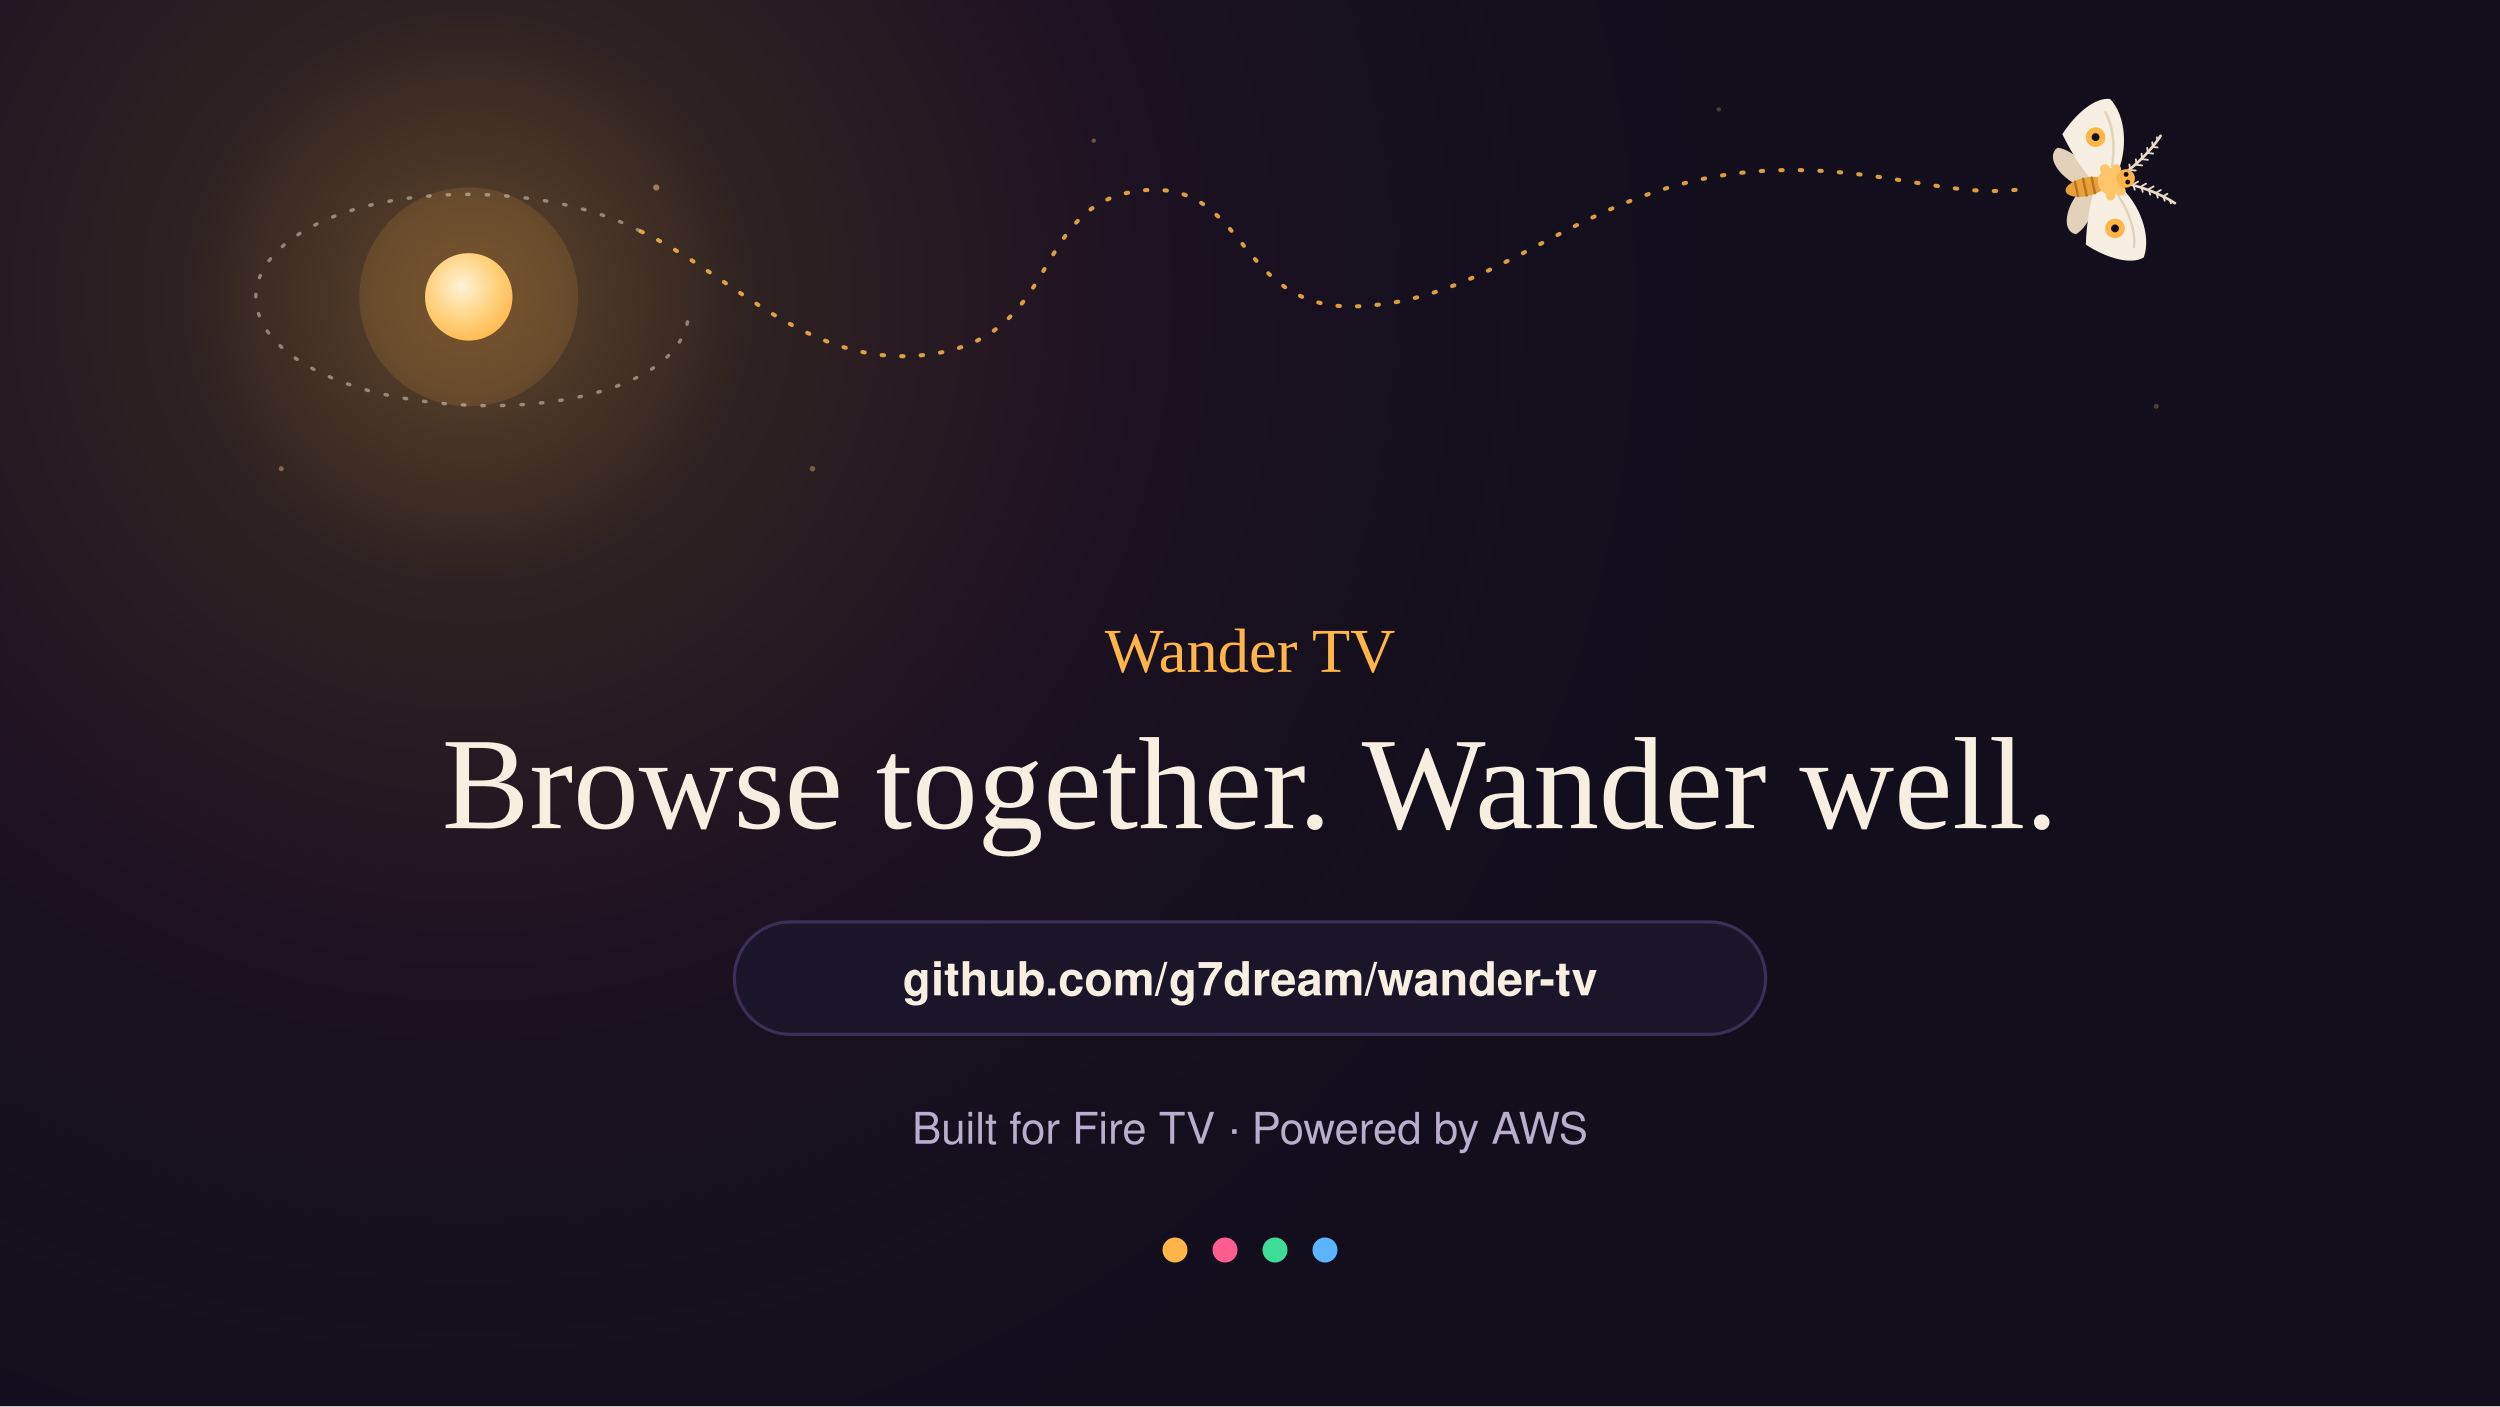
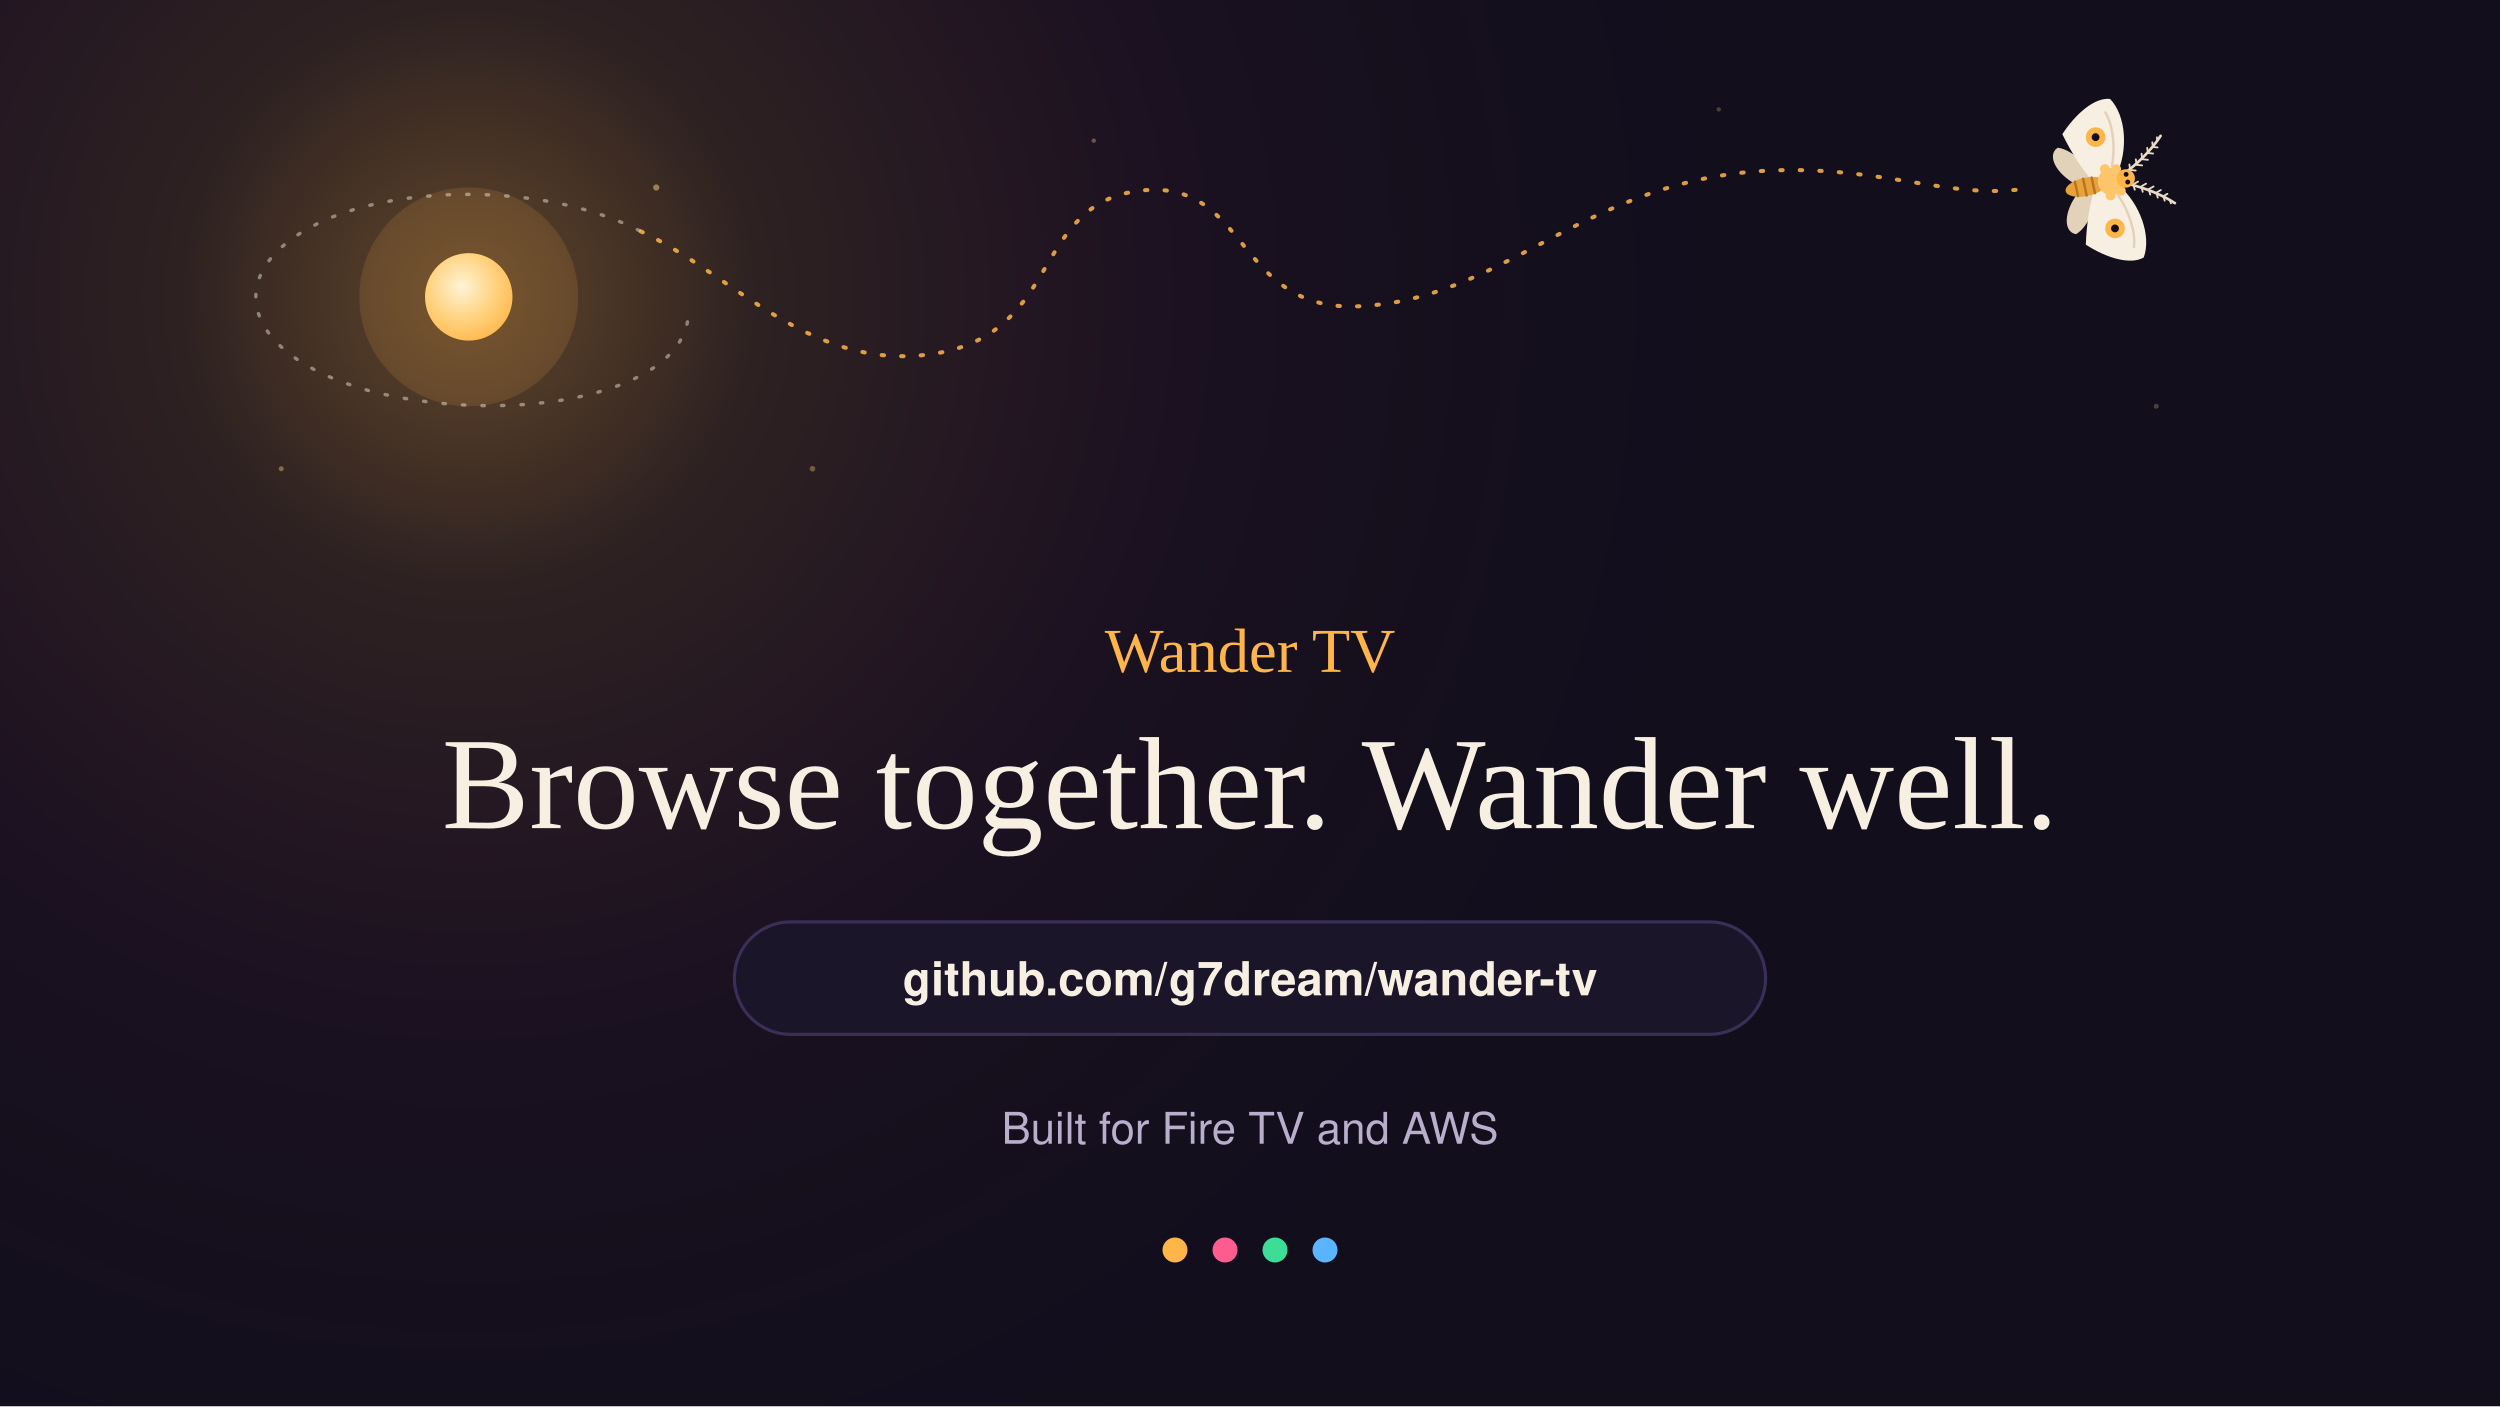
<svg xmlns="http://www.w3.org/2000/svg" width="1600" height="900" viewBox="0 0 1600 900">
  <defs>
    <style>
      @font-face { font-family: "Young Serif"; src: url("../app/src/main/assets/fonts/YoungSerif-Regular.ttf"); }
      @font-face { font-family: "Atkinson Hyperlegible"; font-weight: 400; src: url("../app/src/main/assets/fonts/AtkinsonHyperlegible-Regular.ttf"); }
      @font-face { font-family: "Atkinson Hyperlegible"; font-weight: 700; src: url("../app/src/main/assets/fonts/AtkinsonHyperlegible-Bold.ttf"); }
      .d { font-family: "Young Serif", Georgia, "Times New Roman", serif; }
      .b { font-family: "Atkinson Hyperlegible", "Segoe UI", Helvetica, Arial, sans-serif; }
    </style>
    <radialGradient id="glow" cx="300" cy="190" r="900" gradientUnits="userSpaceOnUse">
      <stop offset="0" stop-color="#FFB547" stop-opacity="0.34" />
      <stop offset="0.2" stop-color="#FFB547" stop-opacity="0.12" />
      <stop offset="0.55" stop-color="#FF5D8F" stop-opacity="0.03" />
      <stop offset="1" stop-color="#120E1C" stop-opacity="0" />
    </radialGradient>
    <radialGradient id="bulb" cx="0.42" cy="0.38" r="0.7">
      <stop offset="0" stop-color="#FFF3D6" />
      <stop offset="0.55" stop-color="#FFD27F" />
      <stop offset="1" stop-color="#FFB547" />
    </radialGradient>
    <symbol id="moth" viewBox="-70 -60 140 112" overflow="visible">
      <g id="mothHalf">
        <path d="M-3,-12 C-9,-26 -18,-40 -28,-50" fill="none" stroke="#E9DCC6" stroke-width="2.2" stroke-linecap="round" />
        <path d="M-6,-20 l-4.5,-0.3 M-9,-26 l-4.5,-0.3 M-12.5,-31.5 l-4.5,-0.3 M-16.5,-37 l-4.2,-0.3 M-20.5,-42 l-3.8,-0.3 M-24.5,-46.5 l-3,-0.3 M-6,-20 l1.4,-4.3 M-9,-26 l1.4,-4.3 M-12.5,-31.5 l1.4,-4.3 M-16.5,-37 l1.3,-4 M-20.5,-42 l1.2,-3.6" stroke="#E9DCC6" stroke-width="1.5" stroke-linecap="round" />
        <path d="M-3,6 C-14,12 -32,22 -36,34 C-32,44 -16,40 -4,26 Z" fill="#E2D2BA" />
        <path d="M-4,-8 C-22,-22 -50,-26 -66,-16 C-70,-4 -60,14 -46,28 C-30,24 -14,18 -4,12 Z" fill="#F7EFE2" />
        <path d="M-12,-6 C-26,-12 -44,-14 -56,-10" fill="none" stroke="#E2D2BA" stroke-width="2" stroke-linecap="round" />
        <circle cx="-38" cy="2" r="8" fill="#FFB547" />
        <circle cx="-38" cy="2" r="3.2" fill="#120E1C" />
      </g>
      <use href="#mothHalf" transform="scale(-1,1)" />
      <ellipse cx="0" cy="18" rx="7.5" ry="17" fill="#E8A23C" />
      <path d="M-6.5,12 H6.5 M-7,19 H7 M-6,26 H6" stroke="#B87420" stroke-width="2" stroke-linecap="round" />
      <circle cx="0" cy="-3" r="11" fill="#FFC56B" />
      <g fill="#FFC56B">
        <circle cx="-9" cy="-9" r="4" />
        <circle cx="9" cy="-9" r="4" />
        <circle cx="-11" cy="0" r="4" />
        <circle cx="11" cy="0" r="4" />
      </g>
      <circle cx="0" cy="-15" r="7.5" fill="#FFB547" />
      <circle cx="-3.2" cy="-16" r="2" fill="#120E1C" />
      <circle cx="3.2" cy="-16" r="2" fill="#120E1C" />
    </symbol>
  </defs>
  <rect width="1600" height="900" fill="#120E1C" />
  <rect width="1600" height="900" fill="url(#glow)" />
  <g fill="#FFD27F">
    <circle cx="420" cy="120" r="2" opacity="0.5" />
    <circle cx="180" cy="300" r="1.6" opacity="0.4" />
    <circle cx="520" cy="300" r="1.8" opacity="0.35" />
    <circle cx="700" cy="90" r="1.4" opacity="0.35" />
    <circle cx="1100" cy="70" r="1.4" opacity="0.25" />
    <circle cx="1380" cy="260" r="1.6" opacity="0.25" />
  </g>
  <circle cx="300" cy="190" r="70" fill="#FFB547" opacity="0.14" />
  <circle cx="300" cy="190" r="28" fill="url(#bulb)" />
  <path d="M440,206 C430,256 320,272 236,250 C150,226 140,170 210,140 C262,118 352,118 410,148" fill="none" stroke="#F7EFE2" stroke-width="2.2" stroke-dasharray="1.5 11" stroke-linecap="round" opacity="0.45" />
  <path d="M410,148 C470,176 520,240 600,226 C680,212 660,130 730,122 C800,114 790,200 870,196 C960,192 1010,120 1120,110 C1200,103 1250,130 1300,120" fill="none" stroke="#FFB547" stroke-width="2.6" stroke-dasharray="1.5 11" stroke-linecap="round" opacity="0.85" />
  <use href="#moth" x="-55" y="-45" width="110" height="90" transform="translate(1352 116) rotate(78)" />
  <text class="d" x="800" y="430" font-size="40" fill="#FFB547" text-anchor="middle">Wander TV</text>
  <text class="d" x="800" y="530" font-size="84" fill="#F7EFE2" text-anchor="middle">Browse together. Wander well.</text>
  <rect x="470" y="590" width="660" height="72" rx="36" fill="#1B1529" stroke="#3A2F57" stroke-width="2" />
  <text id="repo" class="b" x="800" y="637" font-size="30" font-weight="700" fill="#F7EFE2" text-anchor="middle">github.com/g7dream/wander-tv</text>
-   <text class="b" x="800" y="732" font-size="28" fill="#B9AECC" text-anchor="middle">Built for Fire TV  ·  Powered by AWS</text>
+   <text class="b" x="800" y="732" font-size="28" fill="#B9AECC" text-anchor="middle">Built for Fire TV and AWS</text>
  <g>
    <circle cx="752" cy="800" r="8" fill="#FFB547" />
    <circle cx="784" cy="800" r="8" fill="#FF5D8F" />
    <circle cx="816" cy="800" r="8" fill="#3DDC97" />
    <circle cx="848" cy="800" r="8" fill="#5AB4FF" />
  </g>
</svg>
